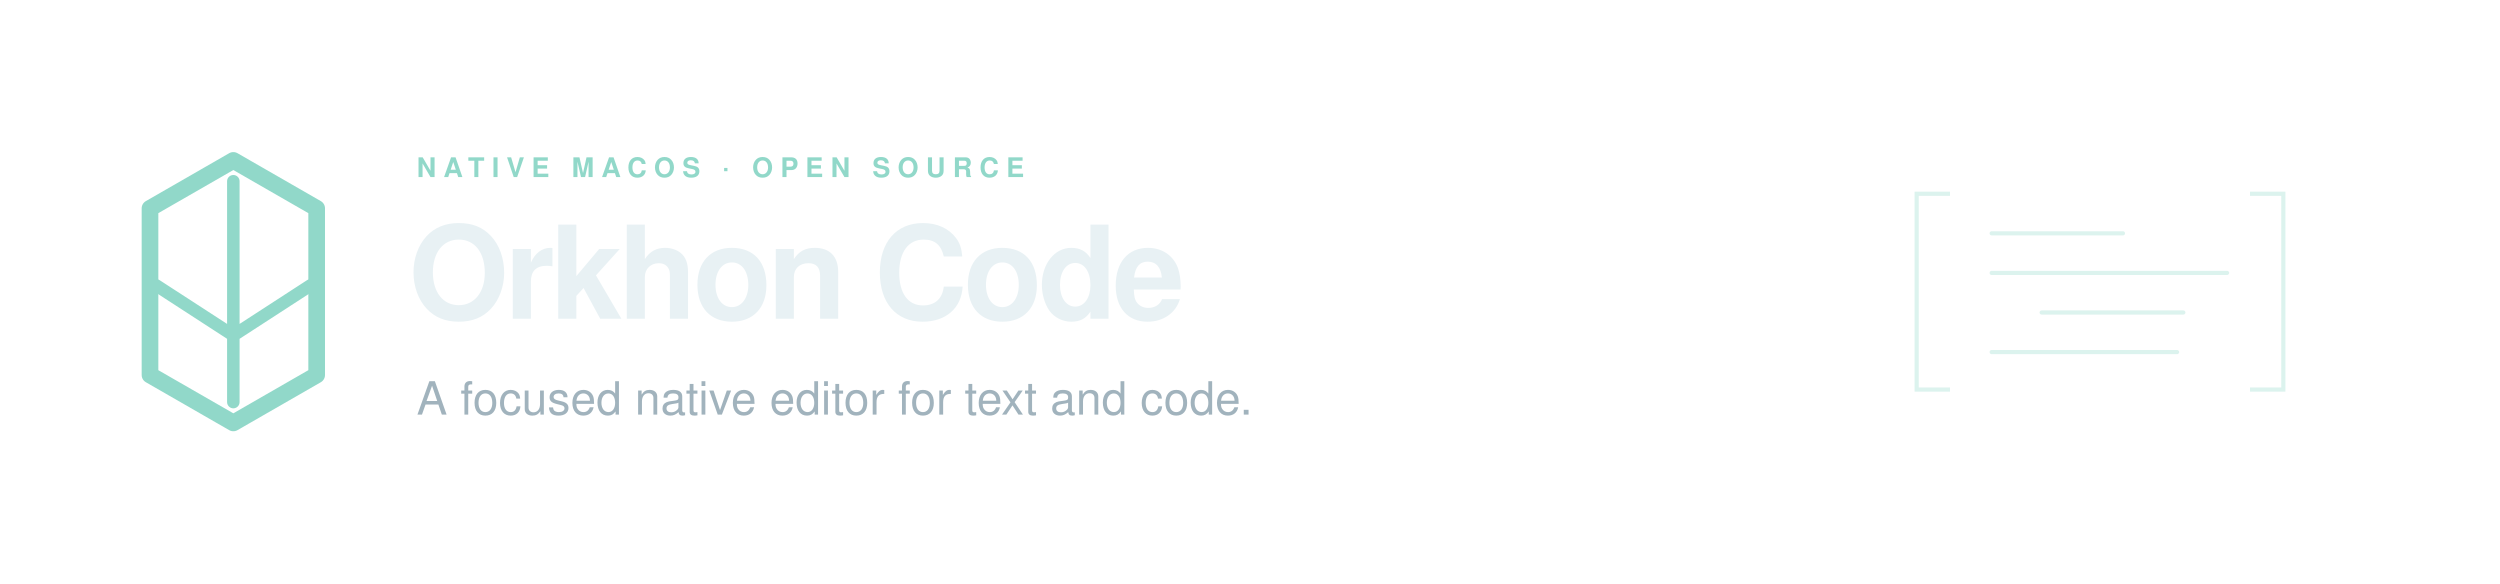
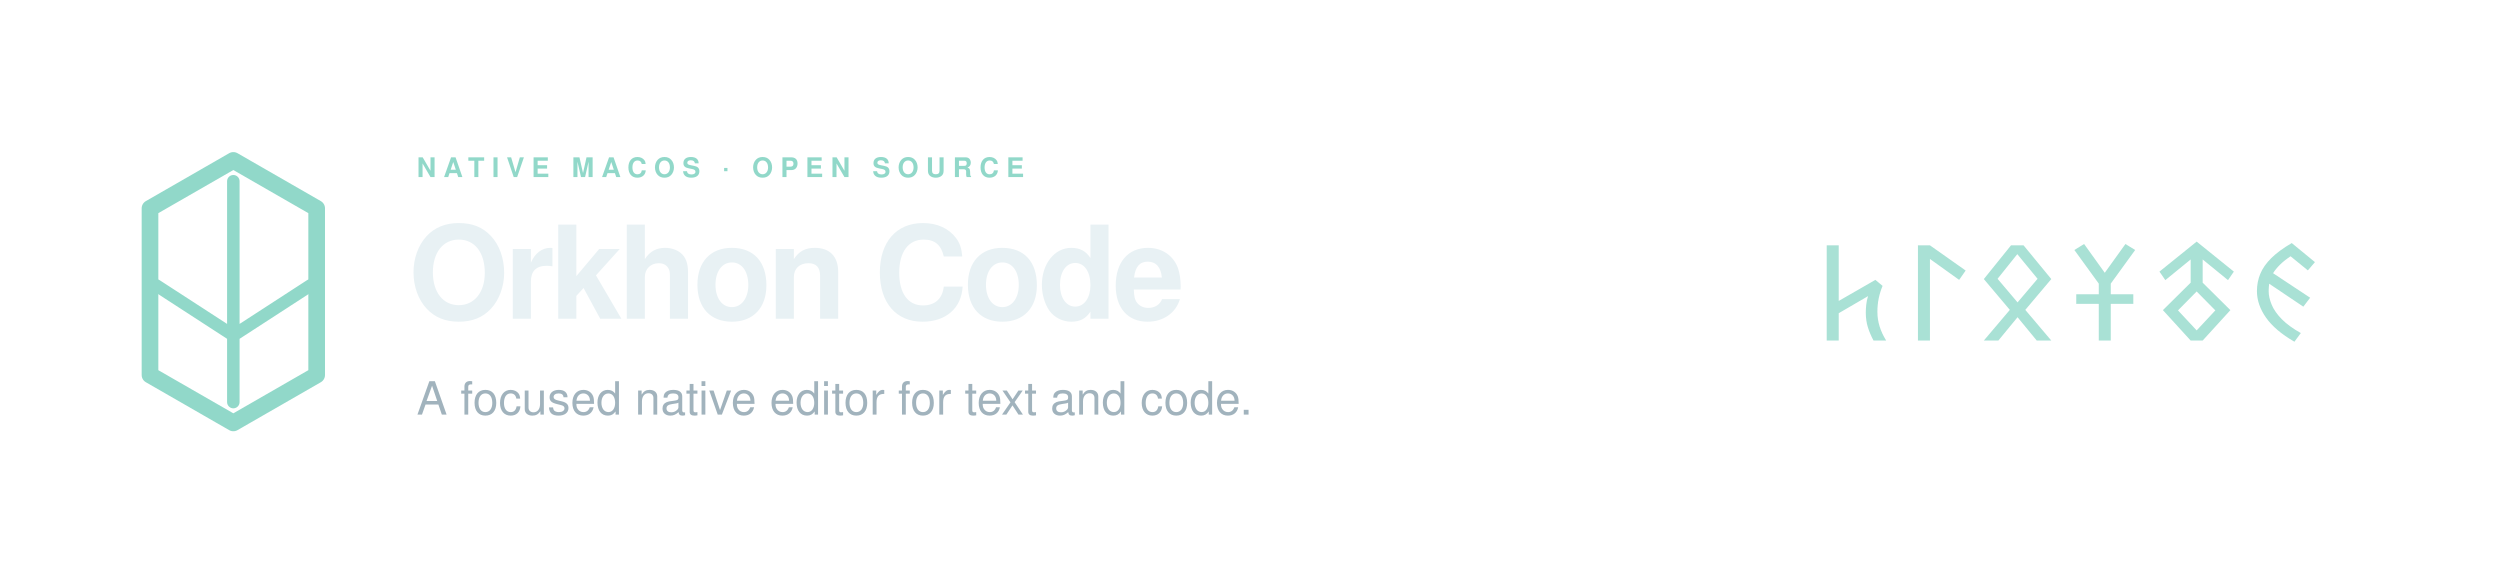
<svg xmlns="http://www.w3.org/2000/svg" width="1200" height="280" viewBox="0 0 1200 280" role="img" aria-labelledby="title desc">
  <g fill="none" stroke="#91D8C9" stroke-linecap="round" stroke-linejoin="round">
    <path d="M72 180V100L112 77L152 100V180L112 203Z" stroke-width="8" />
    <path d="M112 193V87M75 137L112 161L149 137" stroke-width="6" />
  </g>
  <g font-family="-apple-system,BlinkMacSystemFont,'Segoe UI',Helvetica,Arial,sans-serif">
    <text x="200" y="85" fill="#91D8C9" font-size="13" font-weight="600" letter-spacing="3.5">NATIVE MACOS · OPEN SOURCE</text>
    <text x="196" y="153" fill="#E8F1F4" font-size="62" font-weight="600" letter-spacing="-2">Orkhon Code</text>
    <text x="200" y="199" fill="#A1B3BD" font-size="22" letter-spacing=".1">A focused native editor for text and code.</text>
  </g>
-   <g fill="none" stroke="#91D8C9" stroke-width="2" opacity=".32">
-     <path d="M936 93h-16v94h16M1080 93h16v94h-16" />
-     <path d="M956 112h63m-63 19h113m-89 19h68m-92 19h89" stroke-linecap="round" />
+   <g fill="#91D8C9" opacity=".78" role="img" aria-label="𐰏𐱃𐱁‎𐰋𐰃𐱅‎">
+     <path d="M876.83 163.46L876.83 117.76L882.59 117.76L882.59 144.45L900.19 134.34L903.64 137.22Q902.43 140.10 901.79 143.17Q901.15 146.24 901.15 149.70Q901.15 156.74 905.37 163.46L899.29 163.46Q897.63 160.38 896.60 157.15Q895.58 153.92 895.58 150.02Q895.58 148.35 895.80 146.21Q896.03 144.06 896.67 142.14L882.59 150.34L882.59 163.46ZM920.61 163.46L920.61 117.76L926.37 117.76L943.52 129.86L940.39 134.34L926.37 124.29L926.37 163.46ZM952.24 163.46L964.72 148.74L952.24 133.95L965.29 117.76L971.31 117.76L984.62 133.95L972.14 148.74L984.62 163.46L977.64 163.46L968.43 152.26L959.21 163.46ZM968.43 145.15L978.03 133.82L968.30 121.98L958.83 133.82ZM1007.41 163.46L1007.41 145.86L996.60 145.86L996.60 141.25L1007.41 141.25L1007.41 136.13L995.70 120.00L1000.37 117.12L1010.29 130.94L1020.21 117.12L1024.88 120.00L1013.17 136.13L1013.17 141.25L1023.99 141.25L1023.99 145.86L1013.17 145.86L1013.17 163.46ZM1051.52 163.46L1038.20 148.86L1051.52 135.68L1051.52 124.54L1039.36 134.46L1036.54 130.37L1054.40 115.97L1072.25 130.37L1069.44 134.46L1057.28 124.54L1057.28 135.68L1070.59 148.86L1057.28 163.46ZM1054.40 158.59L1063.36 148.99L1054.40 139.90L1045.44 148.99ZM1101.32 164.03Q1092.04 158.66 1087.68 152.45Q1083.33 146.24 1083.33 139.71Q1083.33 135.36 1084.93 131.46Q1086.53 127.55 1090.21 123.90Q1093.89 120.26 1100.04 116.67L1111.17 125.82L1107.78 129.79L1099.46 123.01Q1096.32 125.12 1094.31 127.14Q1092.29 129.15 1091.08 131.14L1108.87 142.91L1105.60 147.20L1089.22 136.19Q1089.09 137.02 1089.03 137.92Q1088.96 138.82 1088.96 139.71Q1088.96 142.85 1090.44 146.34Q1091.91 149.82 1095.30 153.25Q1098.69 156.67 1104.39 159.87Z" />
  </g>
</svg>
